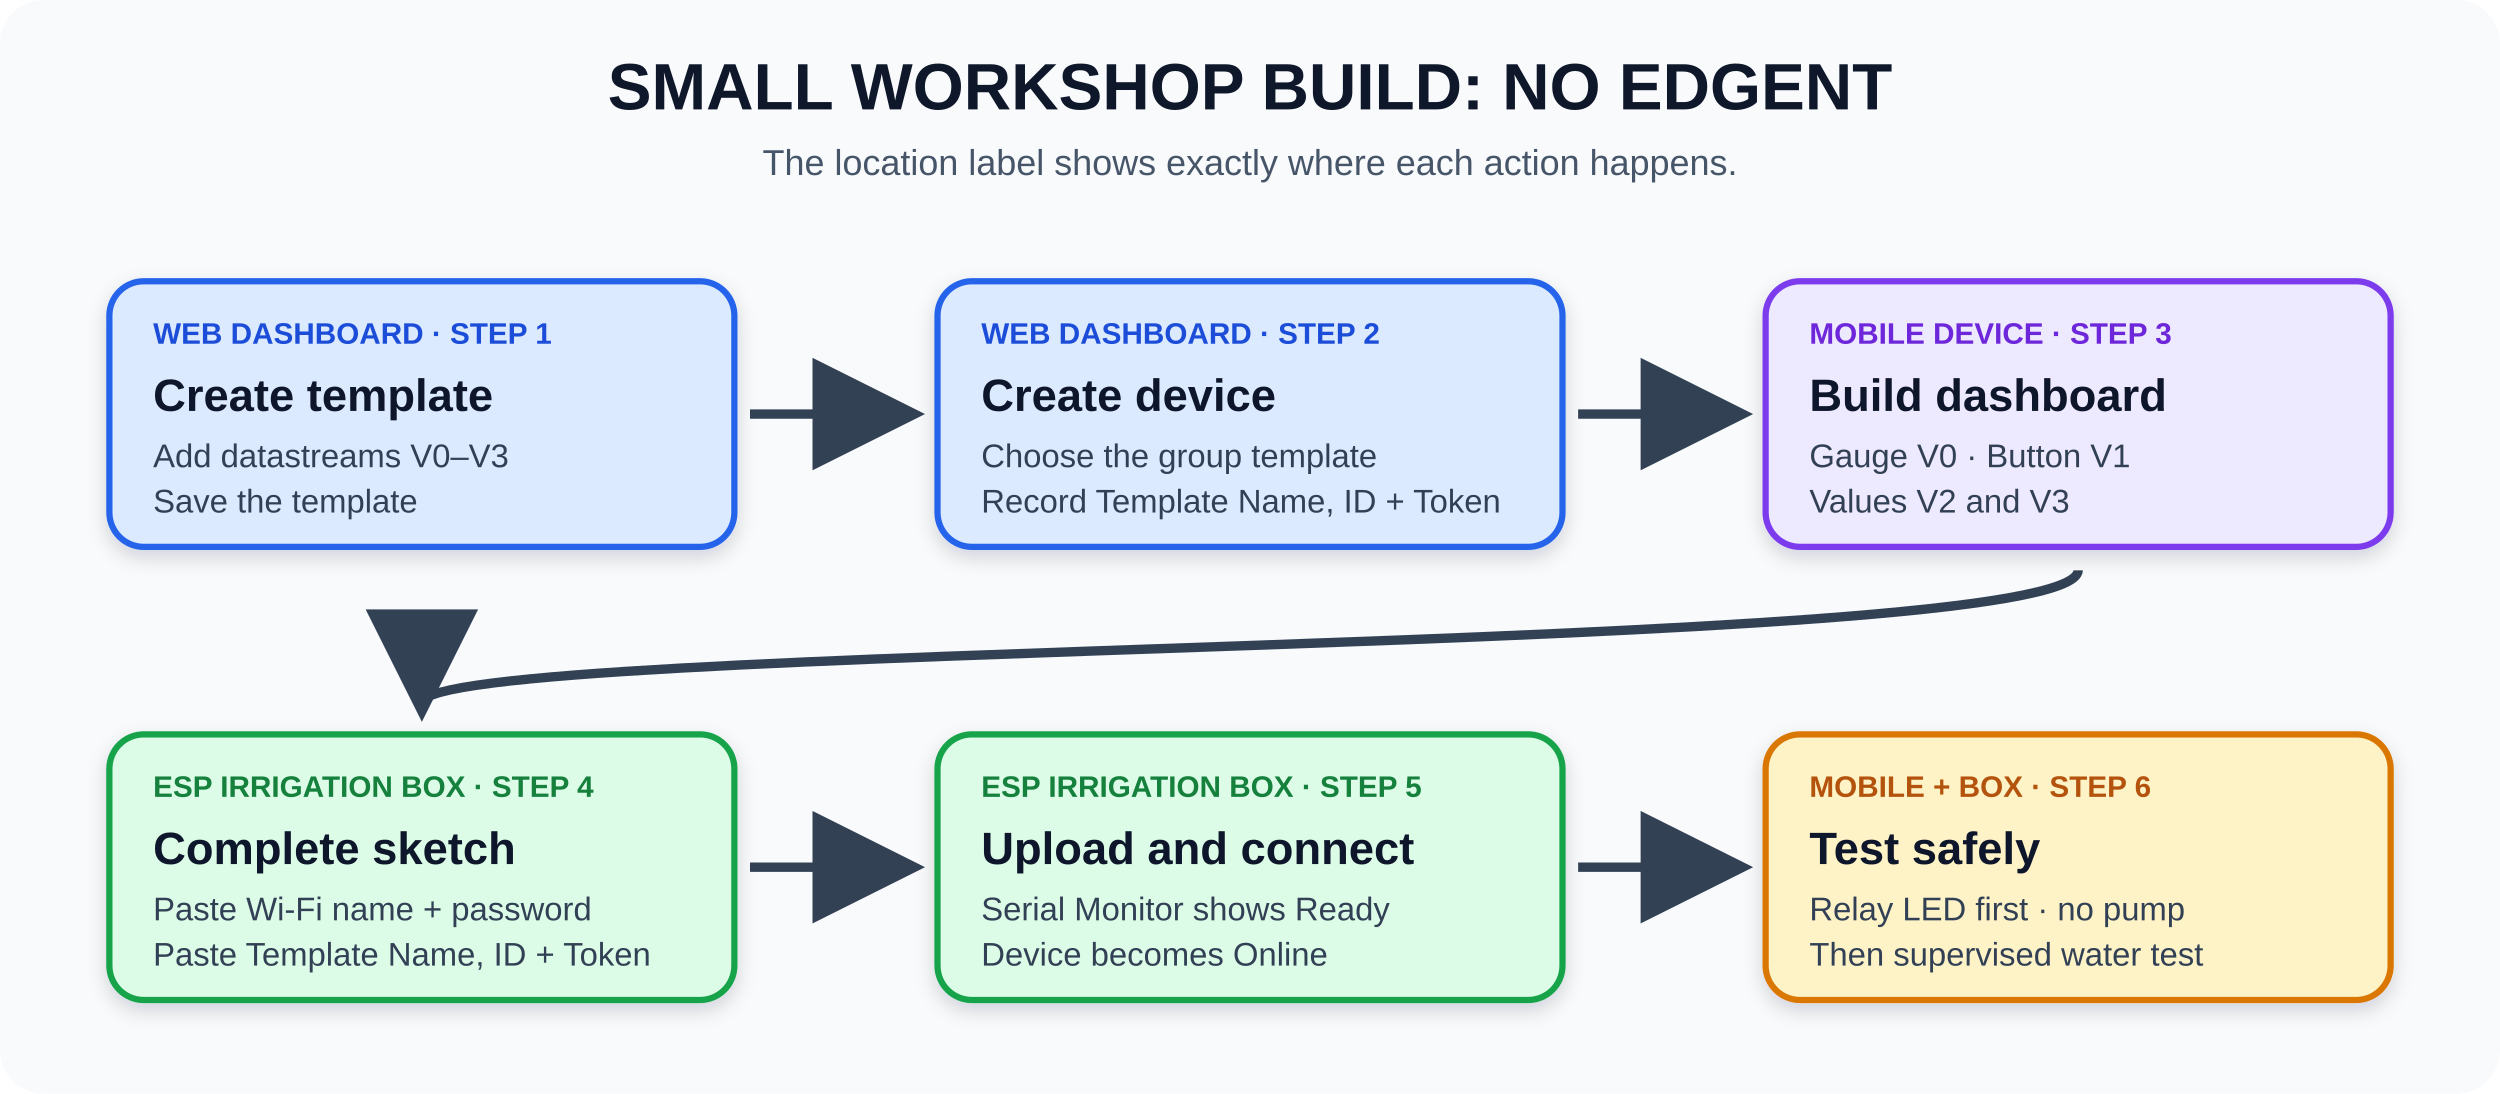
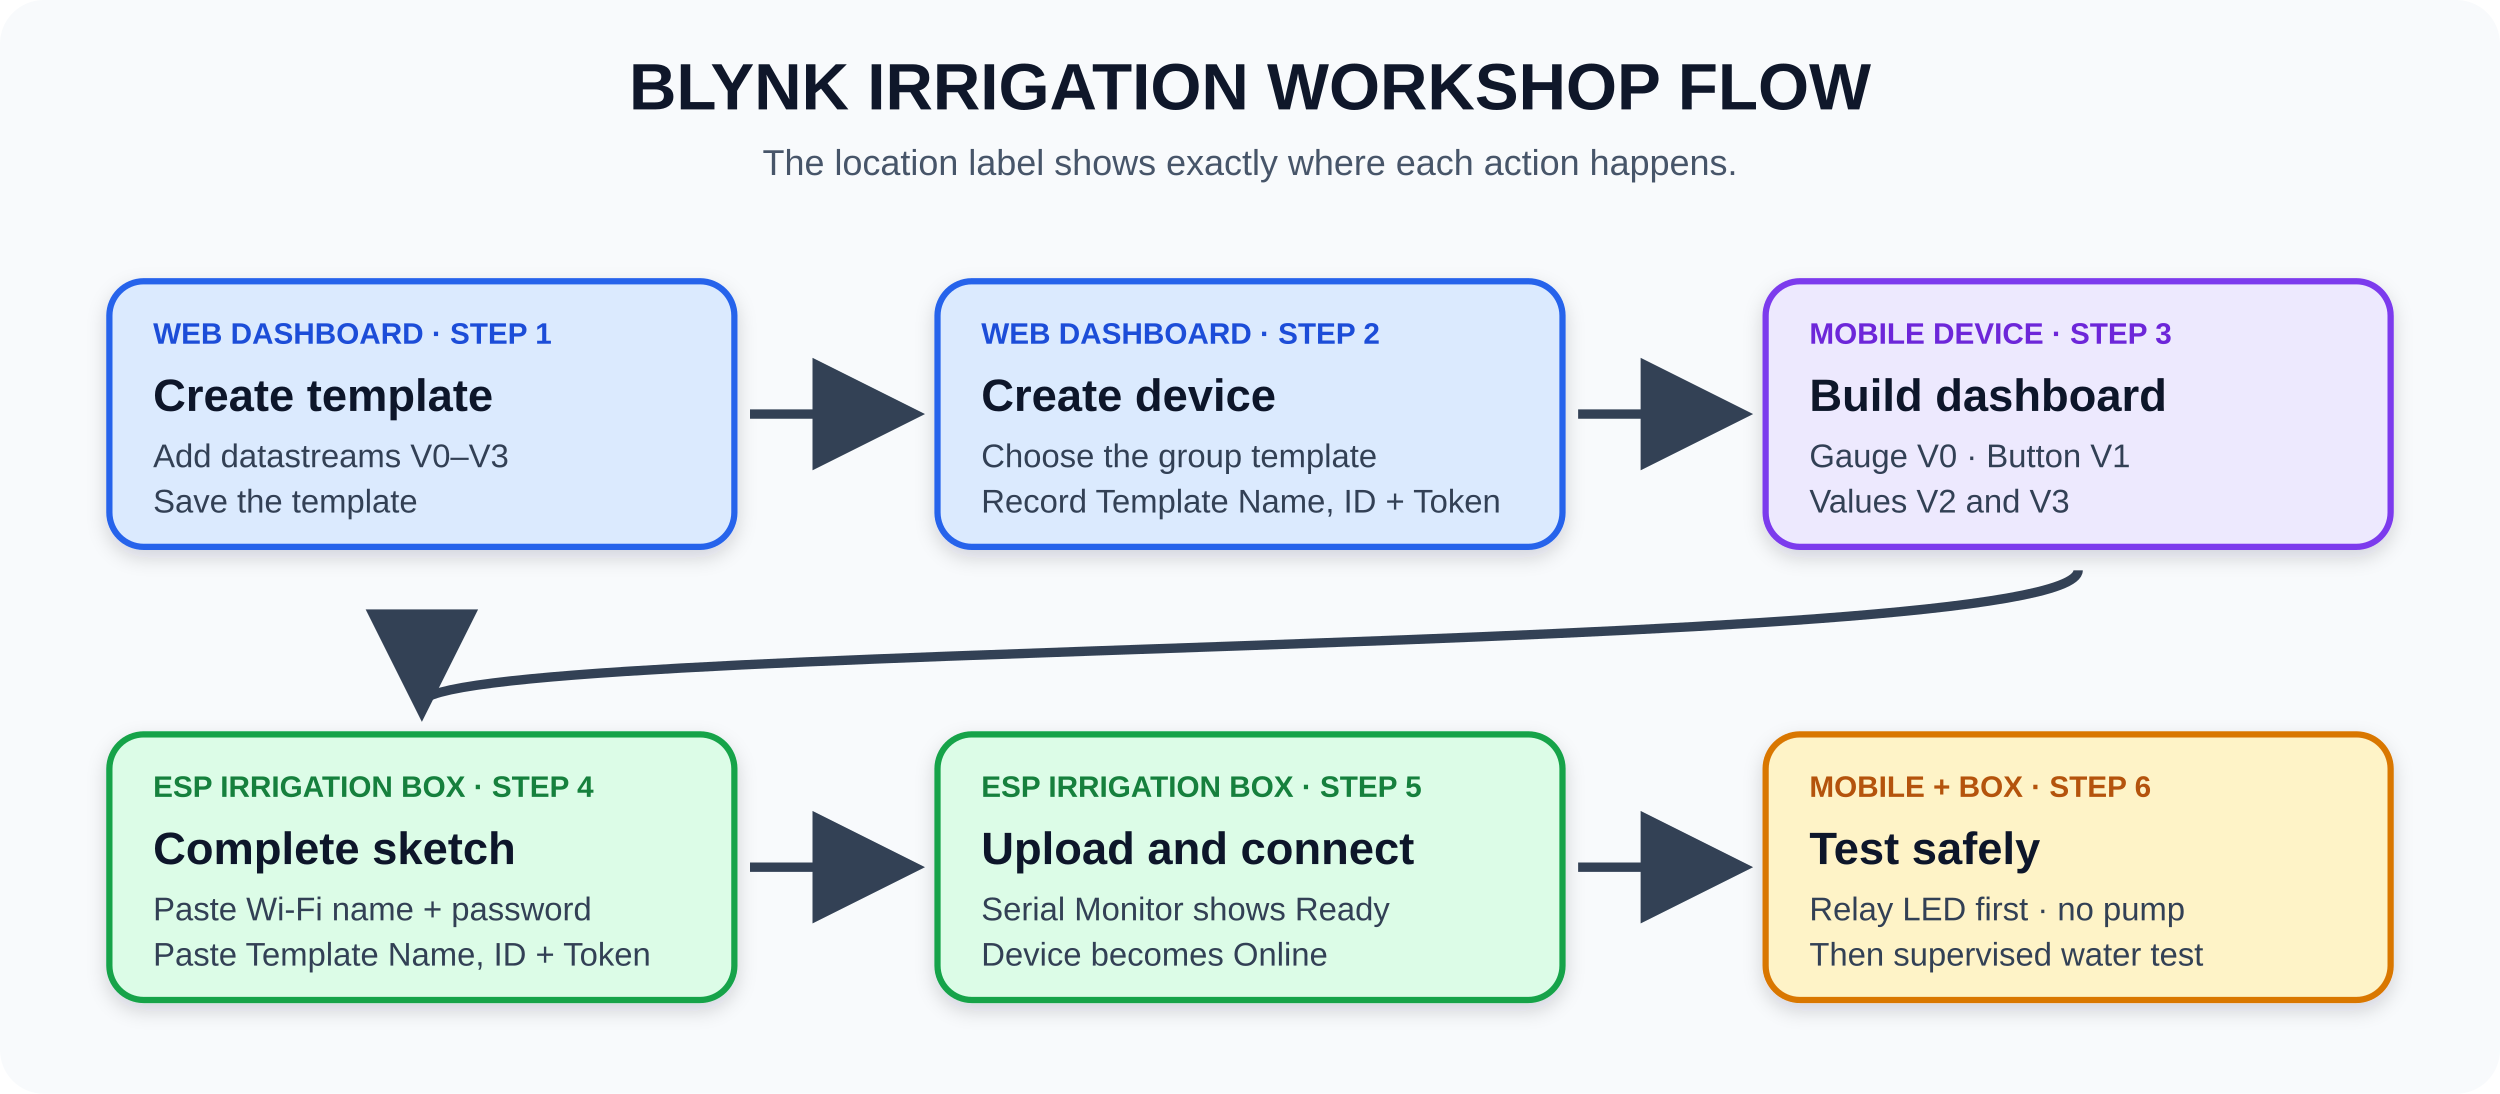
<svg xmlns="http://www.w3.org/2000/svg" width="1600" height="700" viewBox="0 0 1600 700" role="img" aria-labelledby="title desc">
  <defs>
    <marker id="arrow" markerWidth="12" markerHeight="12" refX="10" refY="6" orient="auto">
      <path d="M0,0 L12,6 L0,12 Z" fill="#334155" />
    </marker>
    <filter id="shadow" x="-10%" y="-10%" width="120%" height="130%">
      <feDropShadow dx="0" dy="5" stdDeviation="6" flood-color="#0f172a" flood-opacity="0.16" />
    </filter>
  </defs>
  <rect width="1600" height="700" rx="28" fill="#f8fafc" />
-   <text x="800" y="70" text-anchor="middle" font-family="Arial, sans-serif" font-size="42" font-weight="700" fill="#0f172a">SMALL WORKSHOP BUILD: NO EDGENT</text>
+   <text x="800" y="70" text-anchor="middle" font-family="Arial, sans-serif" font-size="42" font-weight="700" fill="#0f172a">BLYNK IRRIGATION WORKSHOP FLOW</text>
  <text x="800" y="112" text-anchor="middle" font-family="Arial, sans-serif" font-size="23" fill="#475569">The location label shows exactly where each action happens.</text>
  <g font-family="Arial, sans-serif" filter="url(#shadow)">
    <g transform="translate(70 180)">
      <rect width="400" height="170" rx="22" fill="#dbeafe" stroke="#2563eb" stroke-width="4" />
      <text x="28" y="40" font-size="19" font-weight="700" fill="#1d4ed8">WEB DASHBOARD · STEP 1</text>
      <text x="28" y="83" font-size="29" font-weight="700" fill="#0f172a">Create template</text>
      <text x="28" y="119" font-size="21" fill="#334155">Add datastreams V0–V3</text>
      <text x="28" y="148" font-size="21" fill="#334155">Save the template</text>
    </g>
    <g transform="translate(600 180)">
      <rect width="400" height="170" rx="22" fill="#dbeafe" stroke="#2563eb" stroke-width="4" />
      <text x="28" y="40" font-size="19" font-weight="700" fill="#1d4ed8">WEB DASHBOARD · STEP 2</text>
      <text x="28" y="83" font-size="29" font-weight="700" fill="#0f172a">Create device</text>
      <text x="28" y="119" font-size="21" fill="#334155">Choose the group template</text>
      <text x="28" y="148" font-size="21" fill="#334155">Record Template Name, ID + Token</text>
    </g>
    <g transform="translate(1130 180)">
      <rect width="400" height="170" rx="22" fill="#ede9fe" stroke="#7c3aed" stroke-width="4" />
      <text x="28" y="40" font-size="19" font-weight="700" fill="#6d28d9">MOBILE DEVICE · STEP 3</text>
      <text x="28" y="83" font-size="29" font-weight="700" fill="#0f172a">Build dashboard</text>
      <text x="28" y="119" font-size="21" fill="#334155">Gauge V0 · Button V1</text>
      <text x="28" y="148" font-size="21" fill="#334155">Values V2 and V3</text>
    </g>
    <g transform="translate(70 470)">
      <rect width="400" height="170" rx="22" fill="#dcfce7" stroke="#16a34a" stroke-width="4" />
      <text x="28" y="40" font-size="19" font-weight="700" fill="#15803d">ESP IRRIGATION BOX · STEP 4</text>
      <text x="28" y="83" font-size="29" font-weight="700" fill="#0f172a">Complete sketch</text>
      <text x="28" y="119" font-size="21" fill="#334155">Paste Wi-Fi name + password</text>
      <text x="28" y="148" font-size="21" fill="#334155">Paste Template Name, ID + Token</text>
    </g>
    <g transform="translate(600 470)">
      <rect width="400" height="170" rx="22" fill="#dcfce7" stroke="#16a34a" stroke-width="4" />
      <text x="28" y="40" font-size="19" font-weight="700" fill="#15803d">ESP IRRIGATION BOX · STEP 5</text>
      <text x="28" y="83" font-size="29" font-weight="700" fill="#0f172a">Upload and connect</text>
      <text x="28" y="119" font-size="21" fill="#334155">Serial Monitor shows Ready</text>
      <text x="28" y="148" font-size="21" fill="#334155">Device becomes Online</text>
    </g>
    <g transform="translate(1130 470)">
      <rect width="400" height="170" rx="22" fill="#fef3c7" stroke="#d97706" stroke-width="4" />
      <text x="28" y="40" font-size="19" font-weight="700" fill="#b45309">MOBILE + BOX · STEP 6</text>
      <text x="28" y="83" font-size="29" font-weight="700" fill="#0f172a">Test safely</text>
      <text x="28" y="119" font-size="21" fill="#334155">Relay LED first · no pump</text>
      <text x="28" y="148" font-size="21" fill="#334155">Then supervised water test</text>
    </g>
  </g>
  <g fill="none" stroke="#334155" stroke-width="6" marker-end="url(#arrow)">
    <path d="M480 265 H580" />
    <path d="M1010 265 H1110" />
    <path d="M1330 365 C1330 420 270 410 270 450" />
    <path d="M480 555 H580" />
    <path d="M1010 555 H1110" />
  </g>
</svg>
